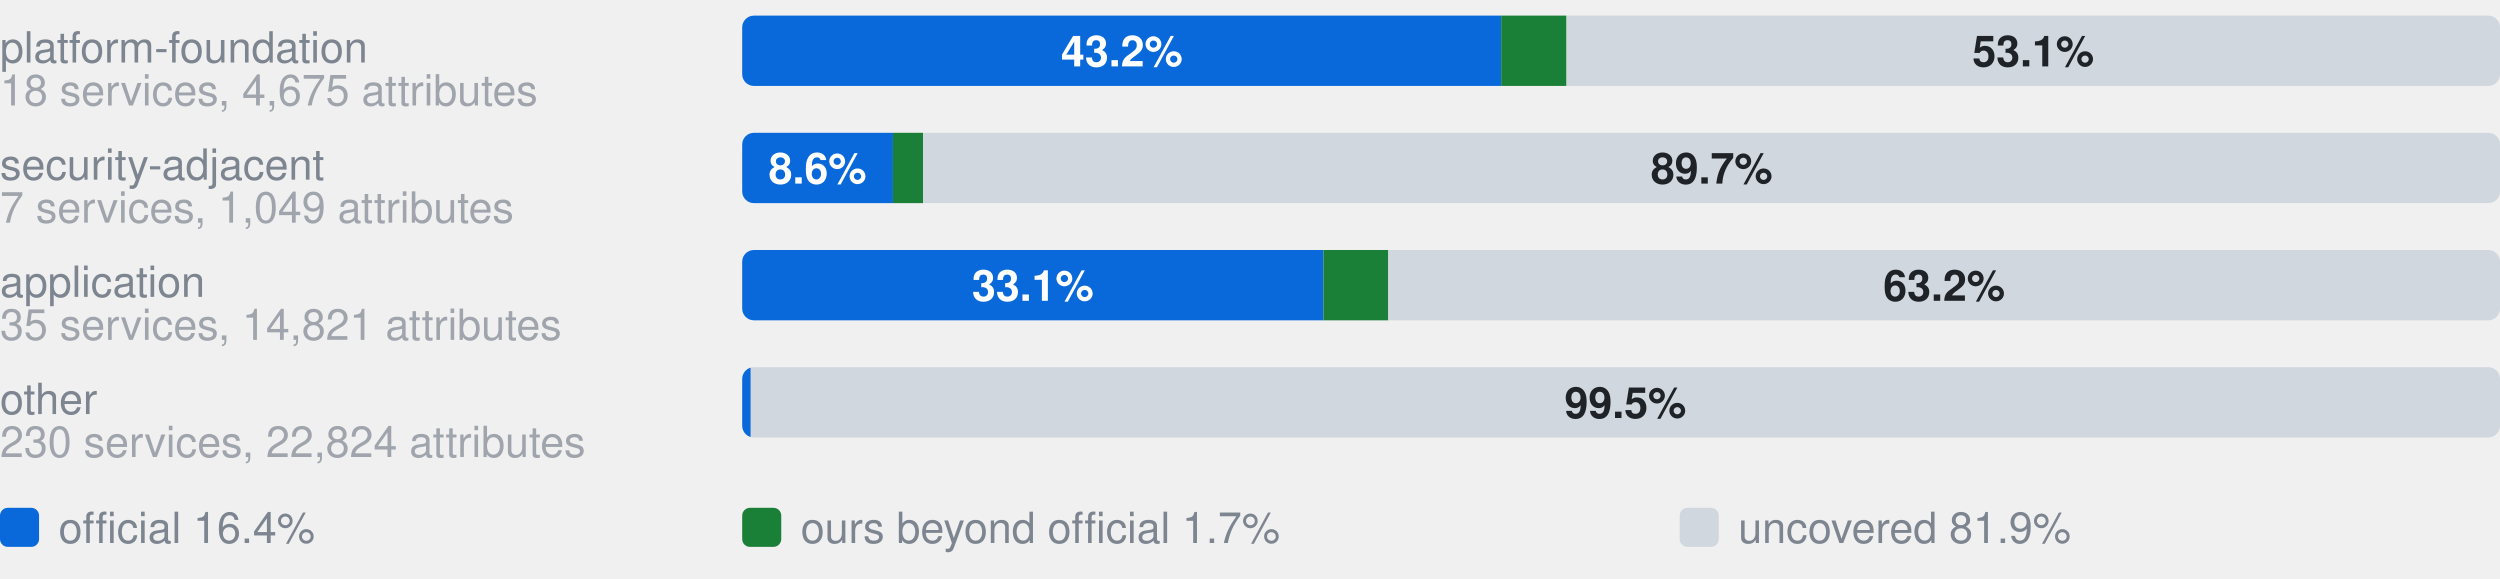
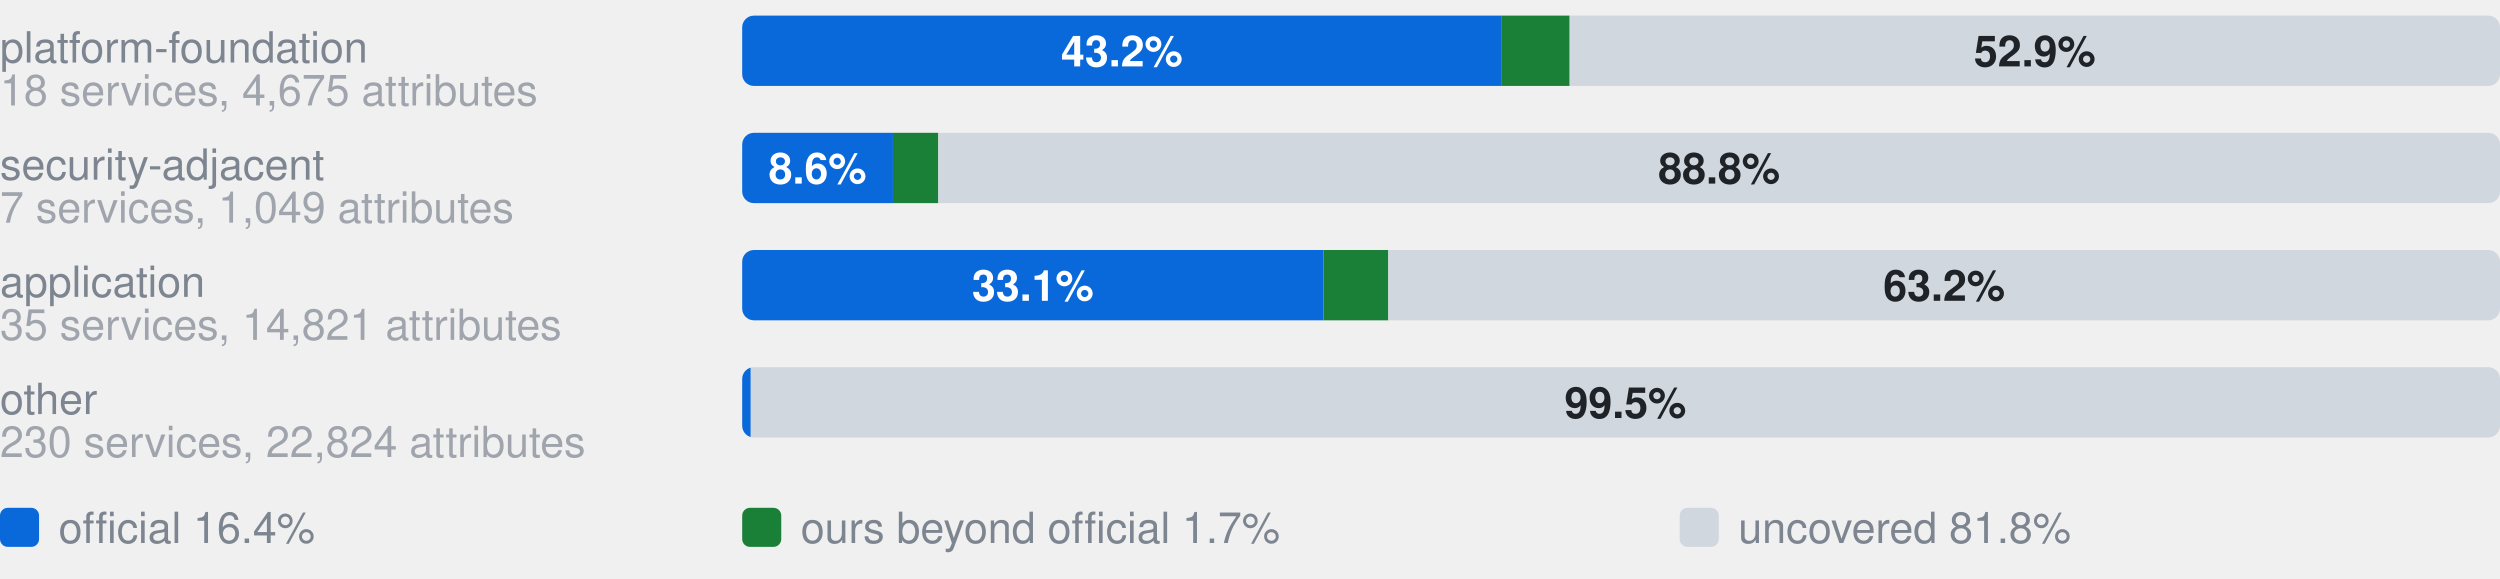
- <svg xmlns="http://www.w3.org/2000/svg" width="640" height="148" viewBox="0 0 640 148" role="img" aria-label="Coverage by category. platform-foundation, 18 services, 4,675 attributes: 43.2% official, 3.7% ours beyond official, 53.1% uncovered, of 4675 attributes; security-adjacent, 7 services, 1,049 attributes: 8.6% official, 1.7% ours beyond official, 89.7% uncovered, of 1049 attributes; application, 35 services, 14,821 attributes: 33.1% official, 3.7% ours beyond official, 63.2% uncovered, of 14821 attributes; other, 230 services, 22,824 attributes: 0.5% official, 0.0% ours beyond official, 99.5% uncovered, of 22824 attributes">
+ <svg xmlns="http://www.w3.org/2000/svg" width="640" height="148" viewBox="0 0 640 148" role="img" aria-label="Coverage by category. platform-foundation, 18 services, 4,675 attributes: 43.2% official, 3.9% ours beyond official, 52.9% uncovered, of 4675 attributes; security-adjacent, 7 services, 1,049 attributes: 8.6% official, 2.6% ours beyond official, 88.8% uncovered, of 1049 attributes; application, 35 services, 14,821 attributes: 33.1% official, 3.7% ours beyond official, 63.2% uncovered, of 14821 attributes; other, 230 services, 22,824 attributes: 0.5% official, 0.0% ours beyond official, 99.5% uncovered, of 22824 attributes">
  <style>text{font-family:-apple-system,BlinkMacSystemFont,"Segoe UI",Helvetica,Arial,sans-serif}.s{font-size:11px;font-weight:600}.t{font-size:11px;fill:#7d8590}.h{font-size:12px;font-weight:600;fill:#7d8590}</style>
  <text x="0" y="16.0" class="t">platform-foundation</text>
  <text x="0" y="27.0" class="t" opacity="0.7">18 services, 4,675 attributes</text>
  <clipPath id="g0">
    <rect x="190.0" y="4.0" width="450.0" height="18.0" rx="3" />
  </clipPath>
  <g clip-path="url(#g0)">
    <rect x="190.0" y="4.0" width="194.3" height="18.0" fill="#0969da" />
-     <rect x="384.3" y="4.0" width="16.7" height="18.0" fill="#1a7f37" />
-     <rect x="401.1" y="4.0" width="238.9" height="18.0" fill="#d0d7de" />
+     <rect x="384.3" y="4.0" width="17.5" height="18.0" fill="#1a7f37" />
+     <rect x="401.9" y="4.0" width="238.1" height="18.0" fill="#d0d7de" />
  </g>
  <text x="287.2" y="17.0" text-anchor="middle" fill="#fff" class="s">43.2%</text>
-   <text x="520.5" y="17.0" text-anchor="middle" fill="#1f2328" class="s">53.1%</text>
+   <text x="520.9" y="17.0" text-anchor="middle" fill="#1f2328" class="s">52.9%</text>
  <text x="0" y="46.0" class="t">security-adjacent</text>
  <text x="0" y="57.0" class="t" opacity="0.7">7 services, 1,049 attributes</text>
  <clipPath id="g1">
    <rect x="190.0" y="34.0" width="450.0" height="18.0" rx="3" />
  </clipPath>
  <g clip-path="url(#g1)">
    <rect x="190.0" y="34.0" width="38.6" height="18.0" fill="#0969da" />
-     <rect x="228.6" y="34.0" width="7.7" height="18.0" fill="#1a7f37" />
-     <rect x="236.3" y="34.0" width="403.7" height="18.0" fill="#d0d7de" />
+     <rect x="228.6" y="34.0" width="11.6" height="18.0" fill="#1a7f37" />
+     <rect x="240.2" y="34.0" width="399.8" height="18.0" fill="#d0d7de" />
  </g>
  <text x="209.3" y="47.0" text-anchor="middle" fill="#fff" class="s">8.6%</text>
-   <text x="438.2" y="47.0" text-anchor="middle" fill="#1f2328" class="s">89.7%</text>
+   <text x="440.1" y="47.0" text-anchor="middle" fill="#1f2328" class="s">88.8%</text>
  <text x="0" y="76.0" class="t">application</text>
  <text x="0" y="87.0" class="t" opacity="0.7">35 services, 14,821 attributes</text>
  <clipPath id="g2">
    <rect x="190.0" y="64.0" width="450.0" height="18.0" rx="3" />
  </clipPath>
  <g clip-path="url(#g2)">
    <rect x="190.0" y="64.0" width="148.8" height="18.0" fill="#0969da" />
    <rect x="338.8" y="64.0" width="16.6" height="18.0" fill="#1a7f37" />
    <rect x="355.4" y="64.0" width="284.6" height="18.0" fill="#d0d7de" />
  </g>
  <text x="264.4" y="77.0" text-anchor="middle" fill="#fff" class="s">33.1%</text>
  <text x="497.7" y="77.0" text-anchor="middle" fill="#1f2328" class="s">63.2%</text>
  <text x="0" y="106.0" class="t">other</text>
  <text x="0" y="117.0" class="t" opacity="0.7">230 services, 22,824 attributes</text>
  <clipPath id="g3">
    <rect x="190.0" y="94.0" width="450.0" height="18.0" rx="3" />
  </clipPath>
  <g clip-path="url(#g3)">
    <rect x="190.0" y="94.0" width="2.2" height="18.0" fill="#0969da" />
    <rect x="192.2" y="94.0" width="0.0" height="18.0" fill="#1a7f37" />
    <rect x="192.2" y="94.0" width="447.8" height="18.0" fill="#d0d7de" />
  </g>
  <text x="416.1" y="107.0" text-anchor="middle" fill="#1f2328" class="s">99.5%</text>
  <rect x="0" y="130" width="10" height="10" rx="2" fill="#0969da" />
  <text x="15" y="139" class="t">official 16.4%</text>
  <rect x="190" y="130" width="10" height="10" rx="2" fill="#1a7f37" />
  <text x="205" y="139" class="t">ours beyond official 1.7%</text>
  <rect x="430" y="130" width="10" height="10" rx="2" fill="#d0d7de" />
-   <text x="445" y="139" class="t">uncovered 81.9%</text>
+   <text x="445" y="139" class="t">uncovered 81.8%</text>
</svg>
